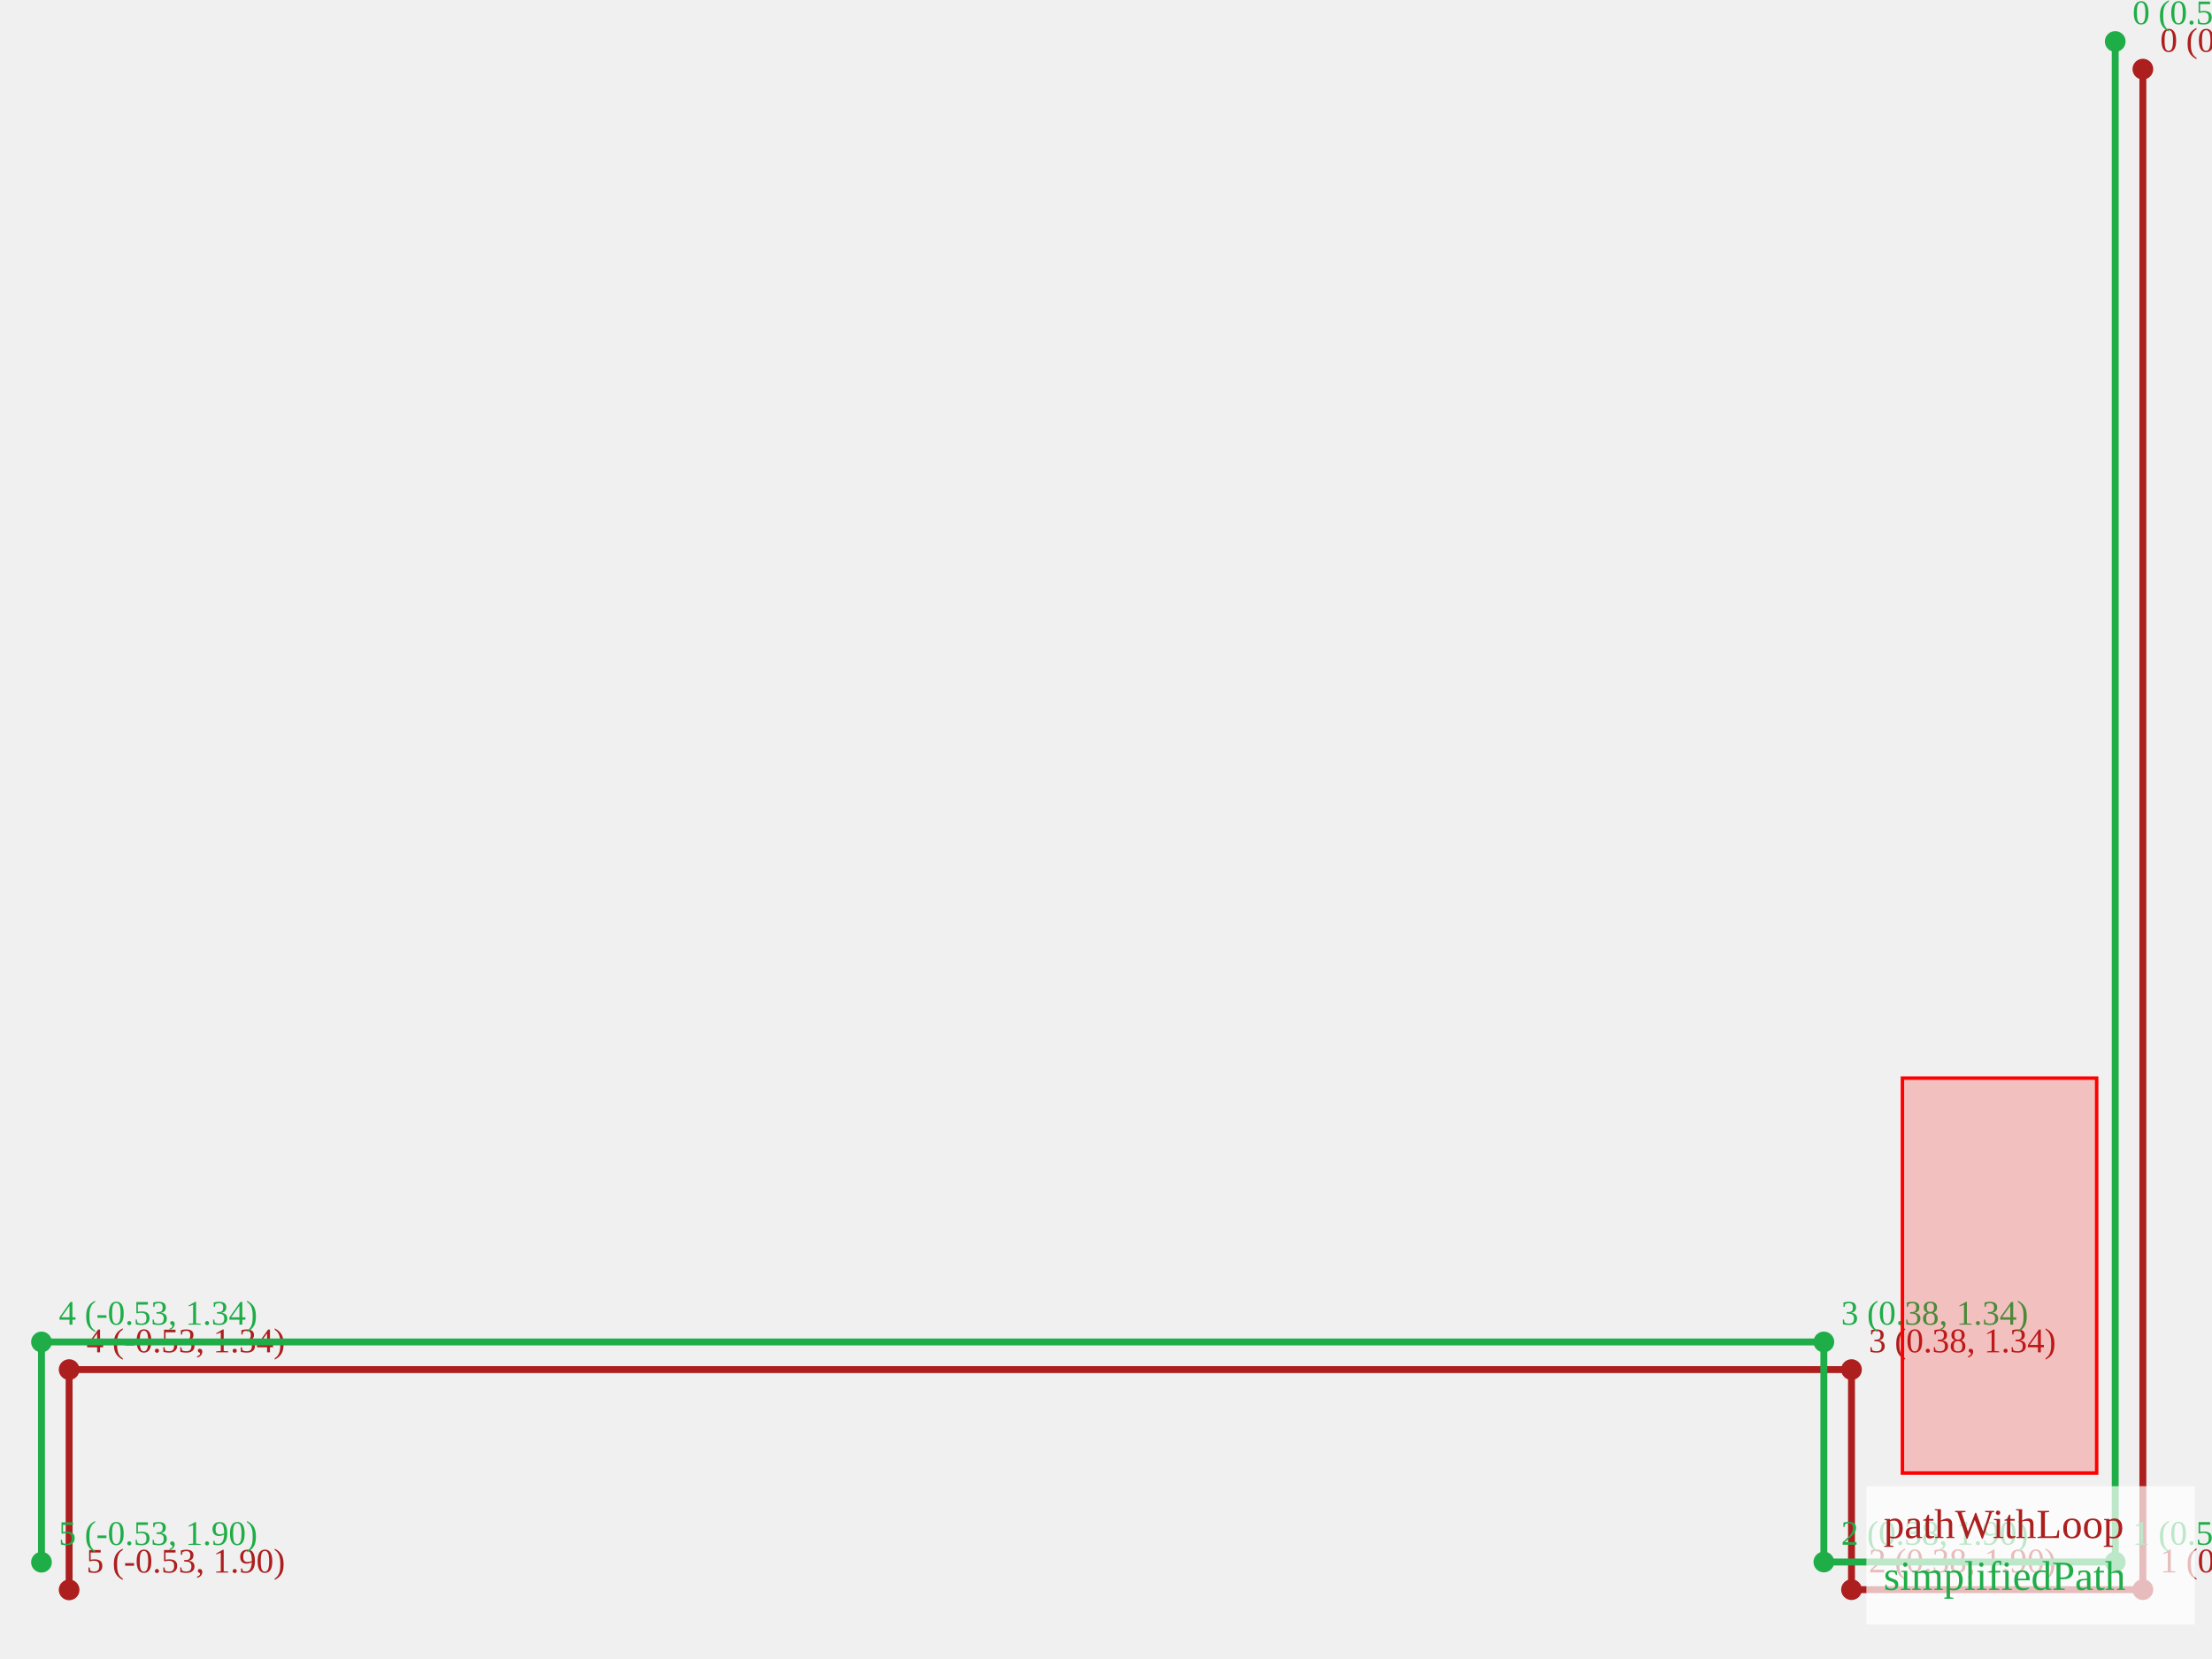
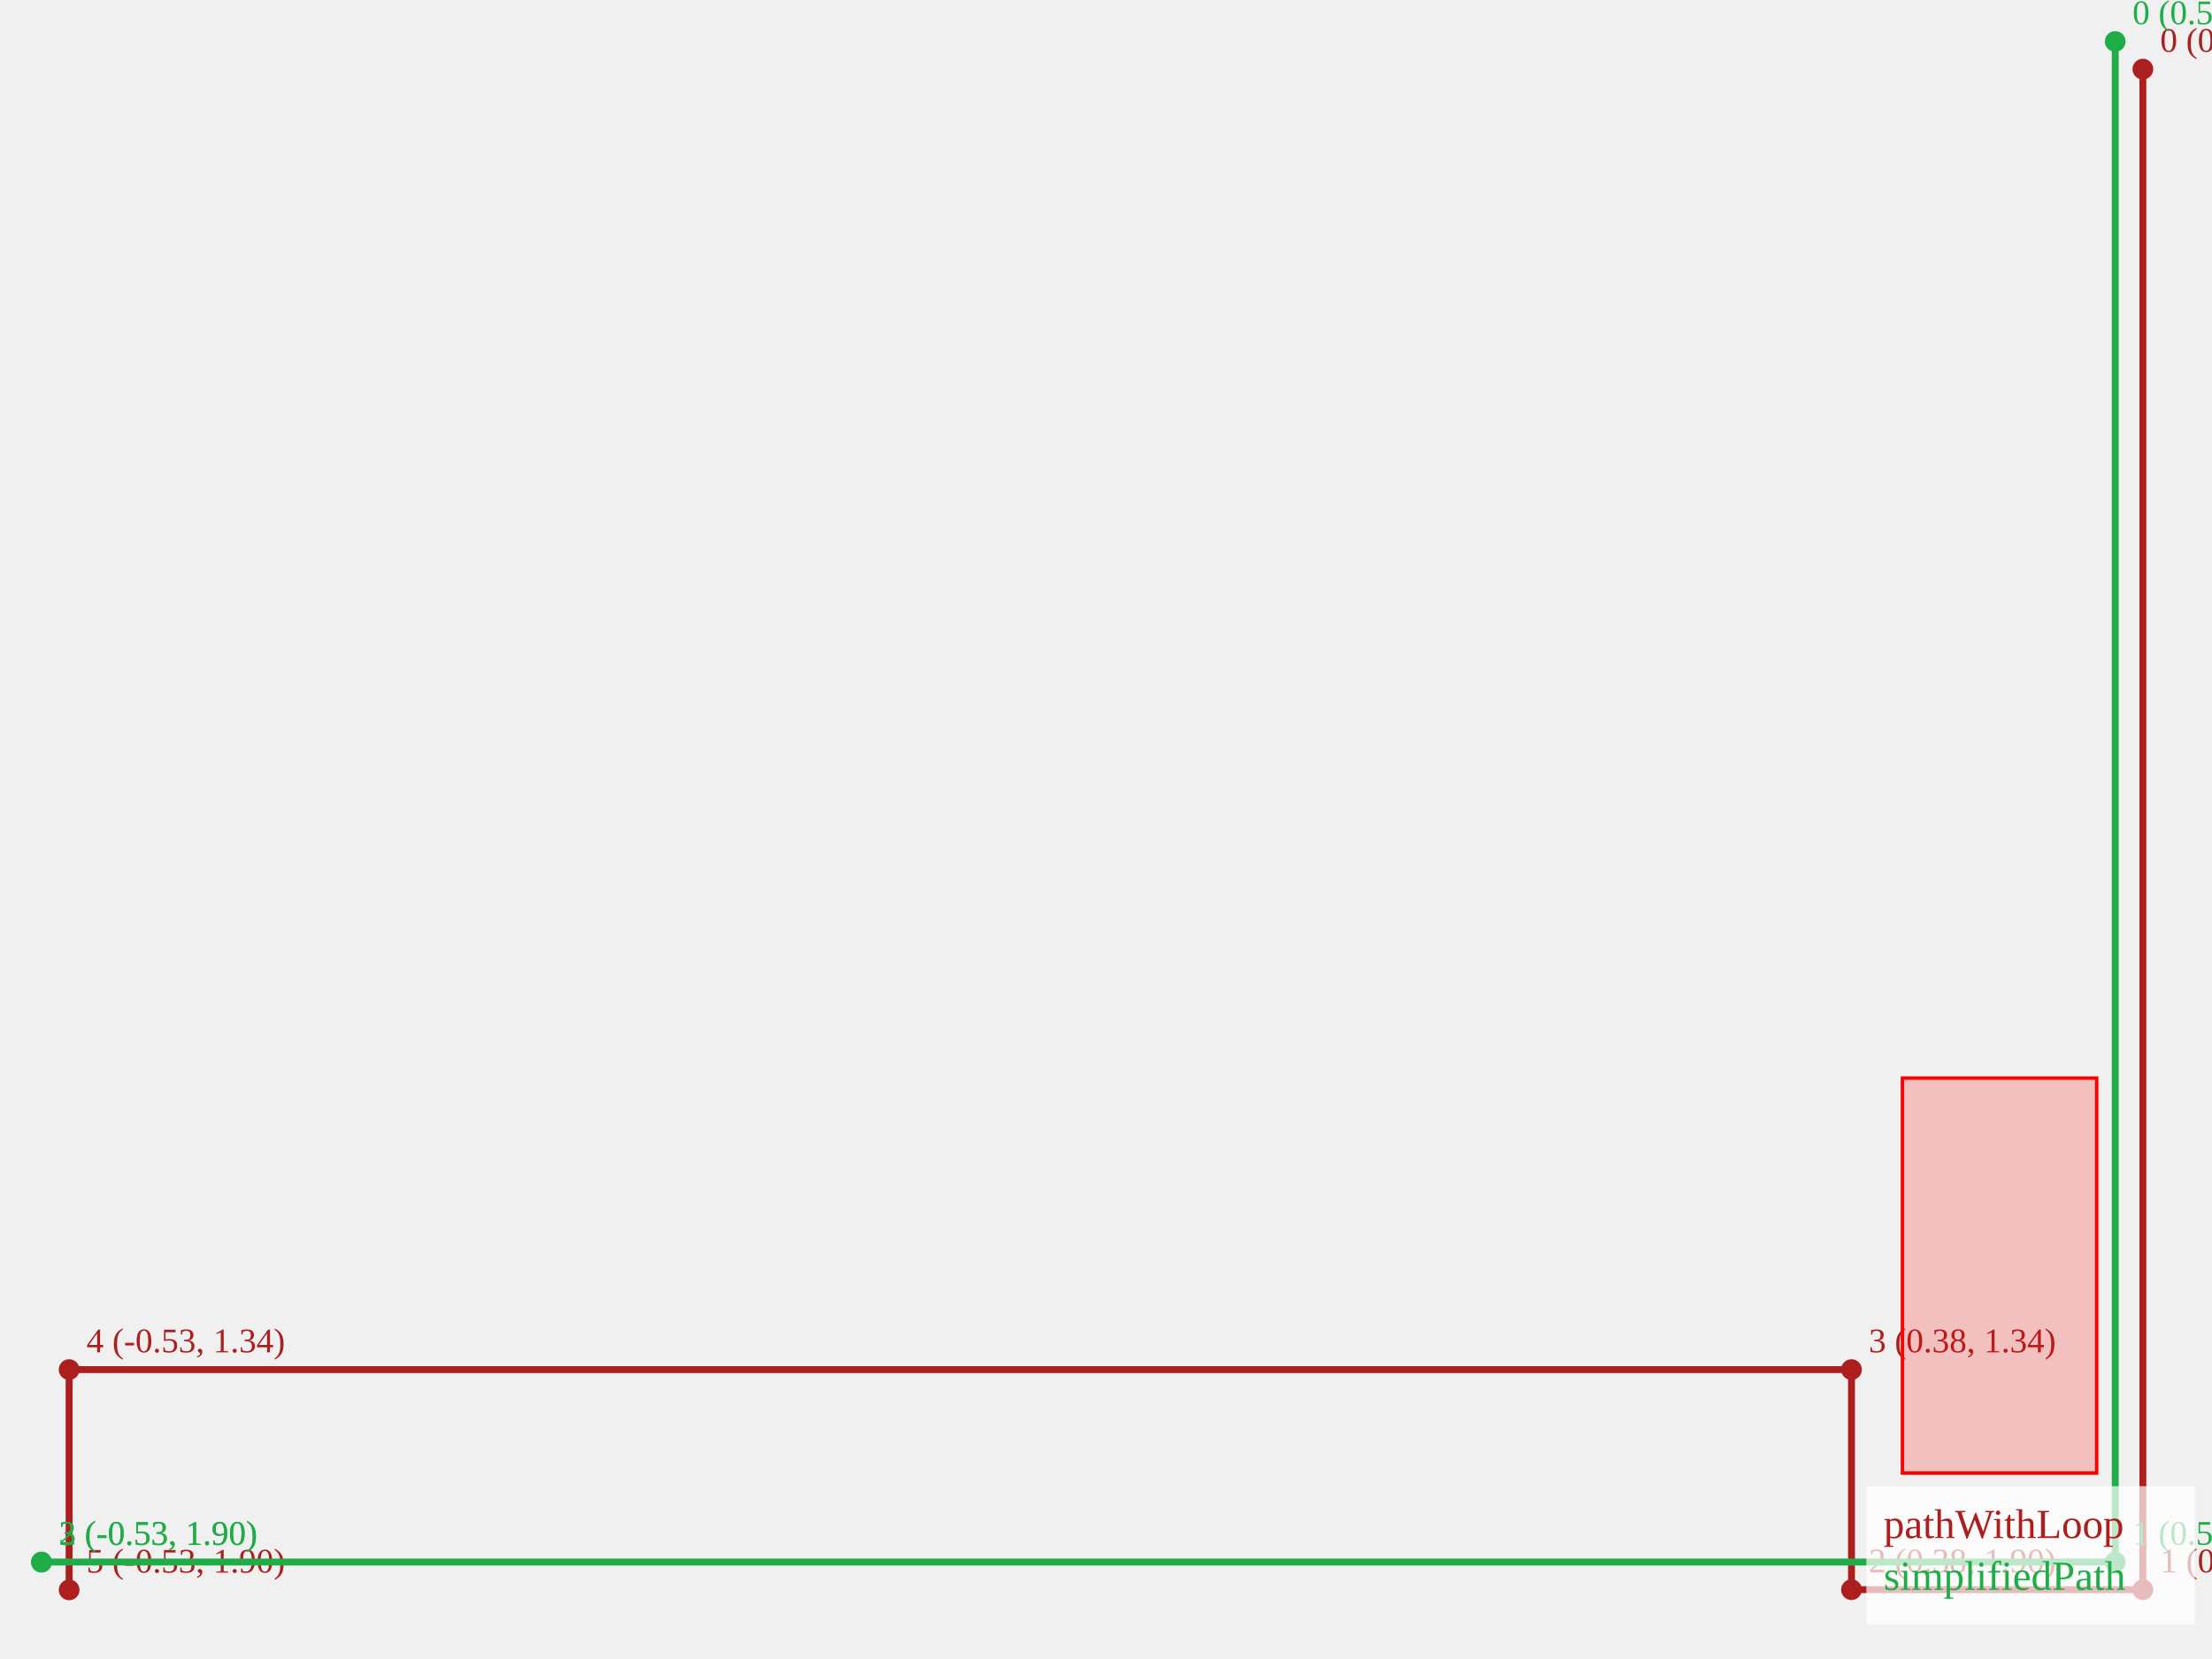
<svg xmlns="http://www.w3.org/2000/svg" width="640" height="480">
  <line x1="620" y1="20" x2="620" y2="459.938" stroke="hsl(0, 70%, 40%)" stroke-width="2" />
  <line x1="620" y1="459.938" x2="535.697" y2="459.938" stroke="hsl(0, 70%, 40%)" stroke-width="2" />
  <line x1="535.697" y1="459.938" x2="535.697" y2="396.266" stroke="hsl(0, 70%, 40%)" stroke-width="2" />
  <line x1="535.697" y1="396.266" x2="20" y2="396.266" stroke="hsl(0, 70%, 40%)" stroke-width="2" />
  <line x1="20" y1="396.266" x2="20" y2="460" stroke="hsl(0, 70%, 40%)" stroke-width="2" />
  <circle cx="620" cy="20" r="3" fill="hsl(0, 70%, 40%)" />
  <text x="625" y="15" font-size="10" fill="hsl(0, 70%, 40%)">0 (0.53, -1.95)</text>
  <circle cx="620" cy="459.938" r="3" fill="hsl(0, 70%, 40%)" />
  <text x="625" y="454.938" font-size="10" fill="hsl(0, 70%, 40%)">1 (0.53, 1.90)</text>
  <circle cx="535.697" cy="459.938" r="3" fill="hsl(0, 70%, 40%)" />
  <text x="540.697" y="454.938" font-size="10" fill="hsl(0, 70%, 40%)">2 (0.38, 1.90)</text>
  <circle cx="535.697" cy="396.266" r="3" fill="hsl(0, 70%, 40%)" />
  <text x="540.697" y="391.266" font-size="10" fill="hsl(0, 70%, 40%)">3 (0.38, 1.34)</text>
  <circle cx="20" cy="396.266" r="3" fill="hsl(0, 70%, 40%)" />
  <text x="25" y="391.266" font-size="10" fill="hsl(0, 70%, 40%)">4 (-0.53, 1.34)</text>
  <circle cx="20" cy="460" r="3" fill="hsl(0, 70%, 40%)" />
  <text x="25" y="455" font-size="10" fill="hsl(0, 70%, 40%)">5 (-0.53, 1.90)</text>
  <line x1="612" y1="12" x2="612" y2="451.938" stroke="hsl(137.5, 70%, 40%)" stroke-width="2" />
-   <line x1="612" y1="451.938" x2="527.697" y2="451.938" stroke="hsl(137.5, 70%, 40%)" stroke-width="2" />
-   <line x1="527.697" y1="451.938" x2="527.697" y2="388.266" stroke="hsl(137.5, 70%, 40%)" stroke-width="2" />
-   <line x1="527.697" y1="388.266" x2="12" y2="388.266" stroke="hsl(137.5, 70%, 40%)" stroke-width="2" />
-   <line x1="12" y1="388.266" x2="12" y2="452" stroke="hsl(137.5, 70%, 40%)" stroke-width="2" />
+   <line x1="612" y1="451.938" x2="12" y2="451.938" stroke="hsl(137.5, 70%, 40%)" stroke-width="2" />
+   <line x1="12" y1="451.938" x2="12" y2="452" stroke="hsl(137.5, 70%, 40%)" stroke-width="2" />
  <circle cx="612" cy="12" r="3" fill="hsl(137.5, 70%, 40%)" />
  <text x="617" y="7" font-size="10" fill="hsl(137.5, 70%, 40%)">0 (0.53, -1.95)</text>
  <circle cx="612" cy="451.938" r="3" fill="hsl(137.5, 70%, 40%)" />
  <text x="617" y="446.938" font-size="10" fill="hsl(137.5, 70%, 40%)">1 (0.53, 1.90)</text>
-   <circle cx="527.697" cy="451.938" r="3" fill="hsl(137.5, 70%, 40%)" />
-   <text x="532.697" y="446.938" font-size="10" fill="hsl(137.5, 70%, 40%)">2 (0.38, 1.90)</text>
-   <circle cx="527.697" cy="388.266" r="3" fill="hsl(137.5, 70%, 40%)" />
-   <text x="532.697" y="383.266" font-size="10" fill="hsl(137.5, 70%, 40%)">3 (0.38, 1.34)</text>
-   <circle cx="12" cy="388.266" r="3" fill="hsl(137.5, 70%, 40%)" />
-   <text x="17" y="383.266" font-size="10" fill="hsl(137.5, 70%, 40%)">4 (-0.53, 1.34)</text>
+   <circle cx="12" cy="451.938" r="3" fill="hsl(137.5, 70%, 40%)" />
+   <text x="17" y="446.938" font-size="10" fill="hsl(137.5, 70%, 40%)">2 (-0.53, 1.90)</text>
  <circle cx="12" cy="452" r="3" fill="hsl(137.5, 70%, 40%)" />
-   <text x="17" y="447" font-size="10" fill="hsl(137.5, 70%, 40%)">5 (-0.53, 1.90)</text>
+   <text x="17" y="447" font-size="10" fill="hsl(137.5, 70%, 40%)">3 (-0.53, 1.90)</text>
  <rect x="550.427" y="311.929" width="56.202" height="114.269" fill="rgba(255,0,0,0.2)" stroke="red" stroke-width="1" />
  <g transform="translate(540, 430)">
    <rect x="0" y="0" width="95" height="40" fill="white" opacity="0.7" />
    <text x="5" y="15" font-size="12" fill="hsl(0, 70%, 40%)">pathWithLoop</text>
    <text x="5" y="30" font-size="12" fill="hsl(137.5, 70%, 40%)">simplifiedPath</text>
  </g>
</svg>
